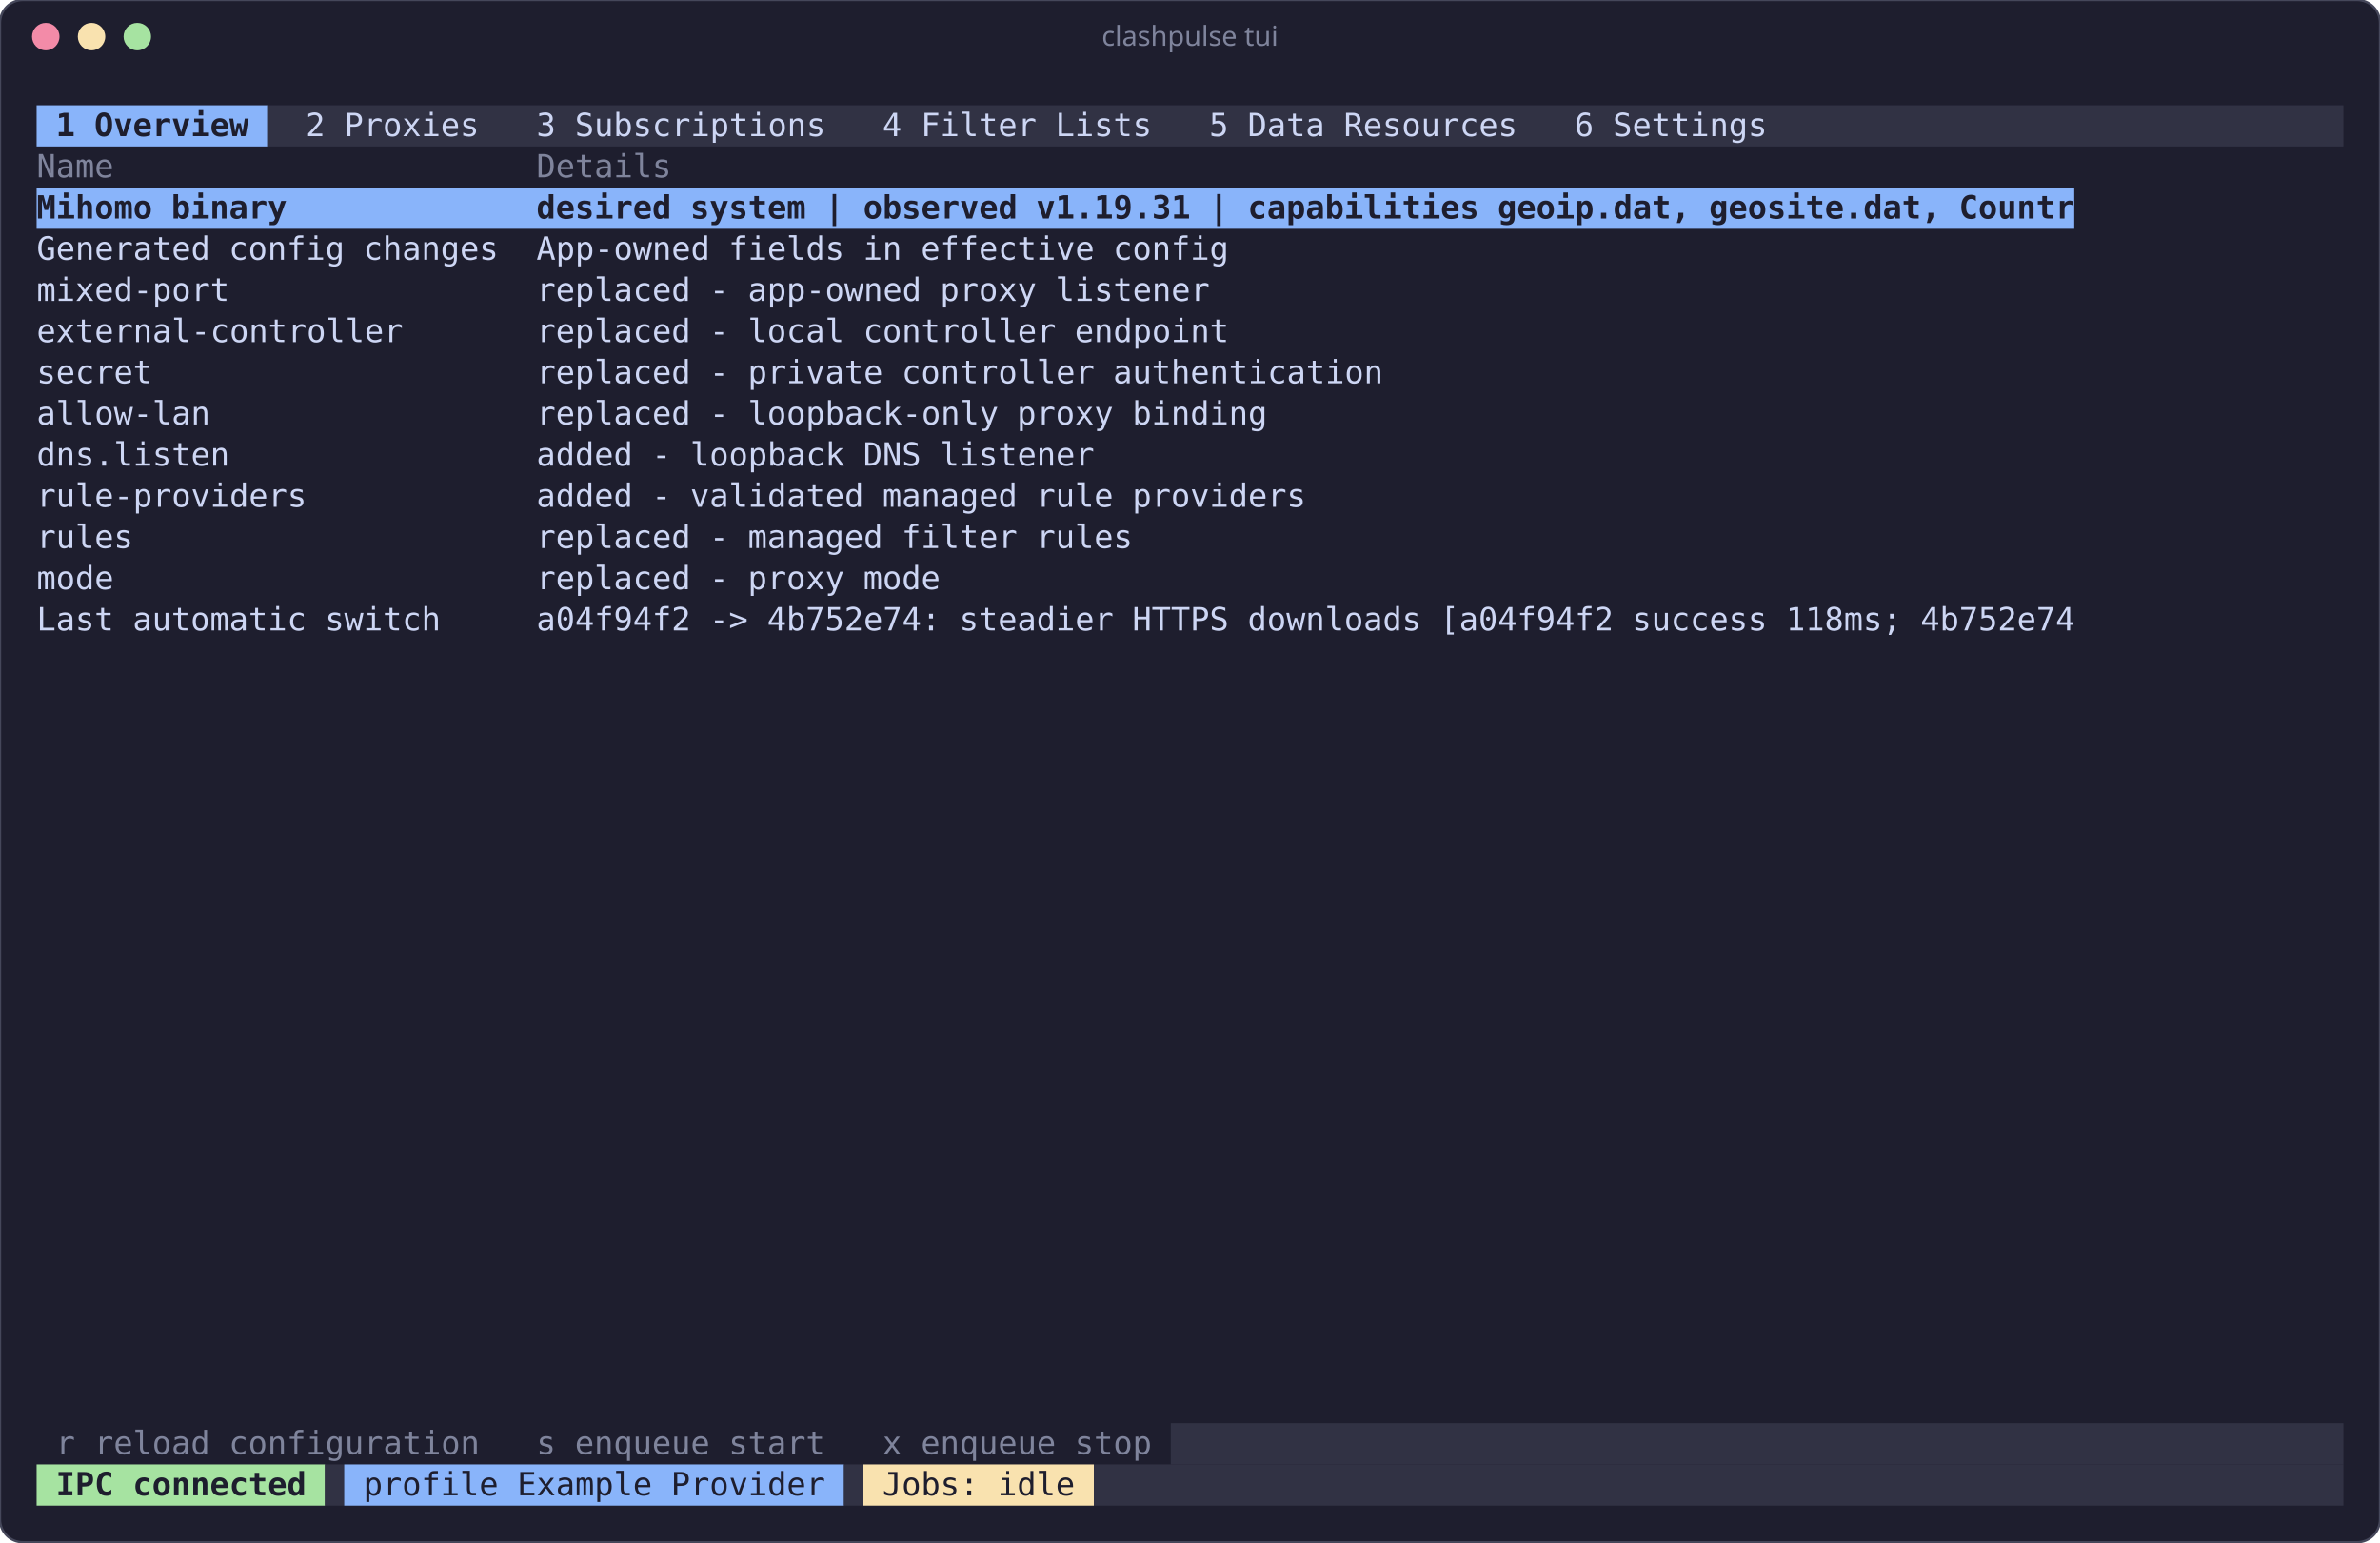
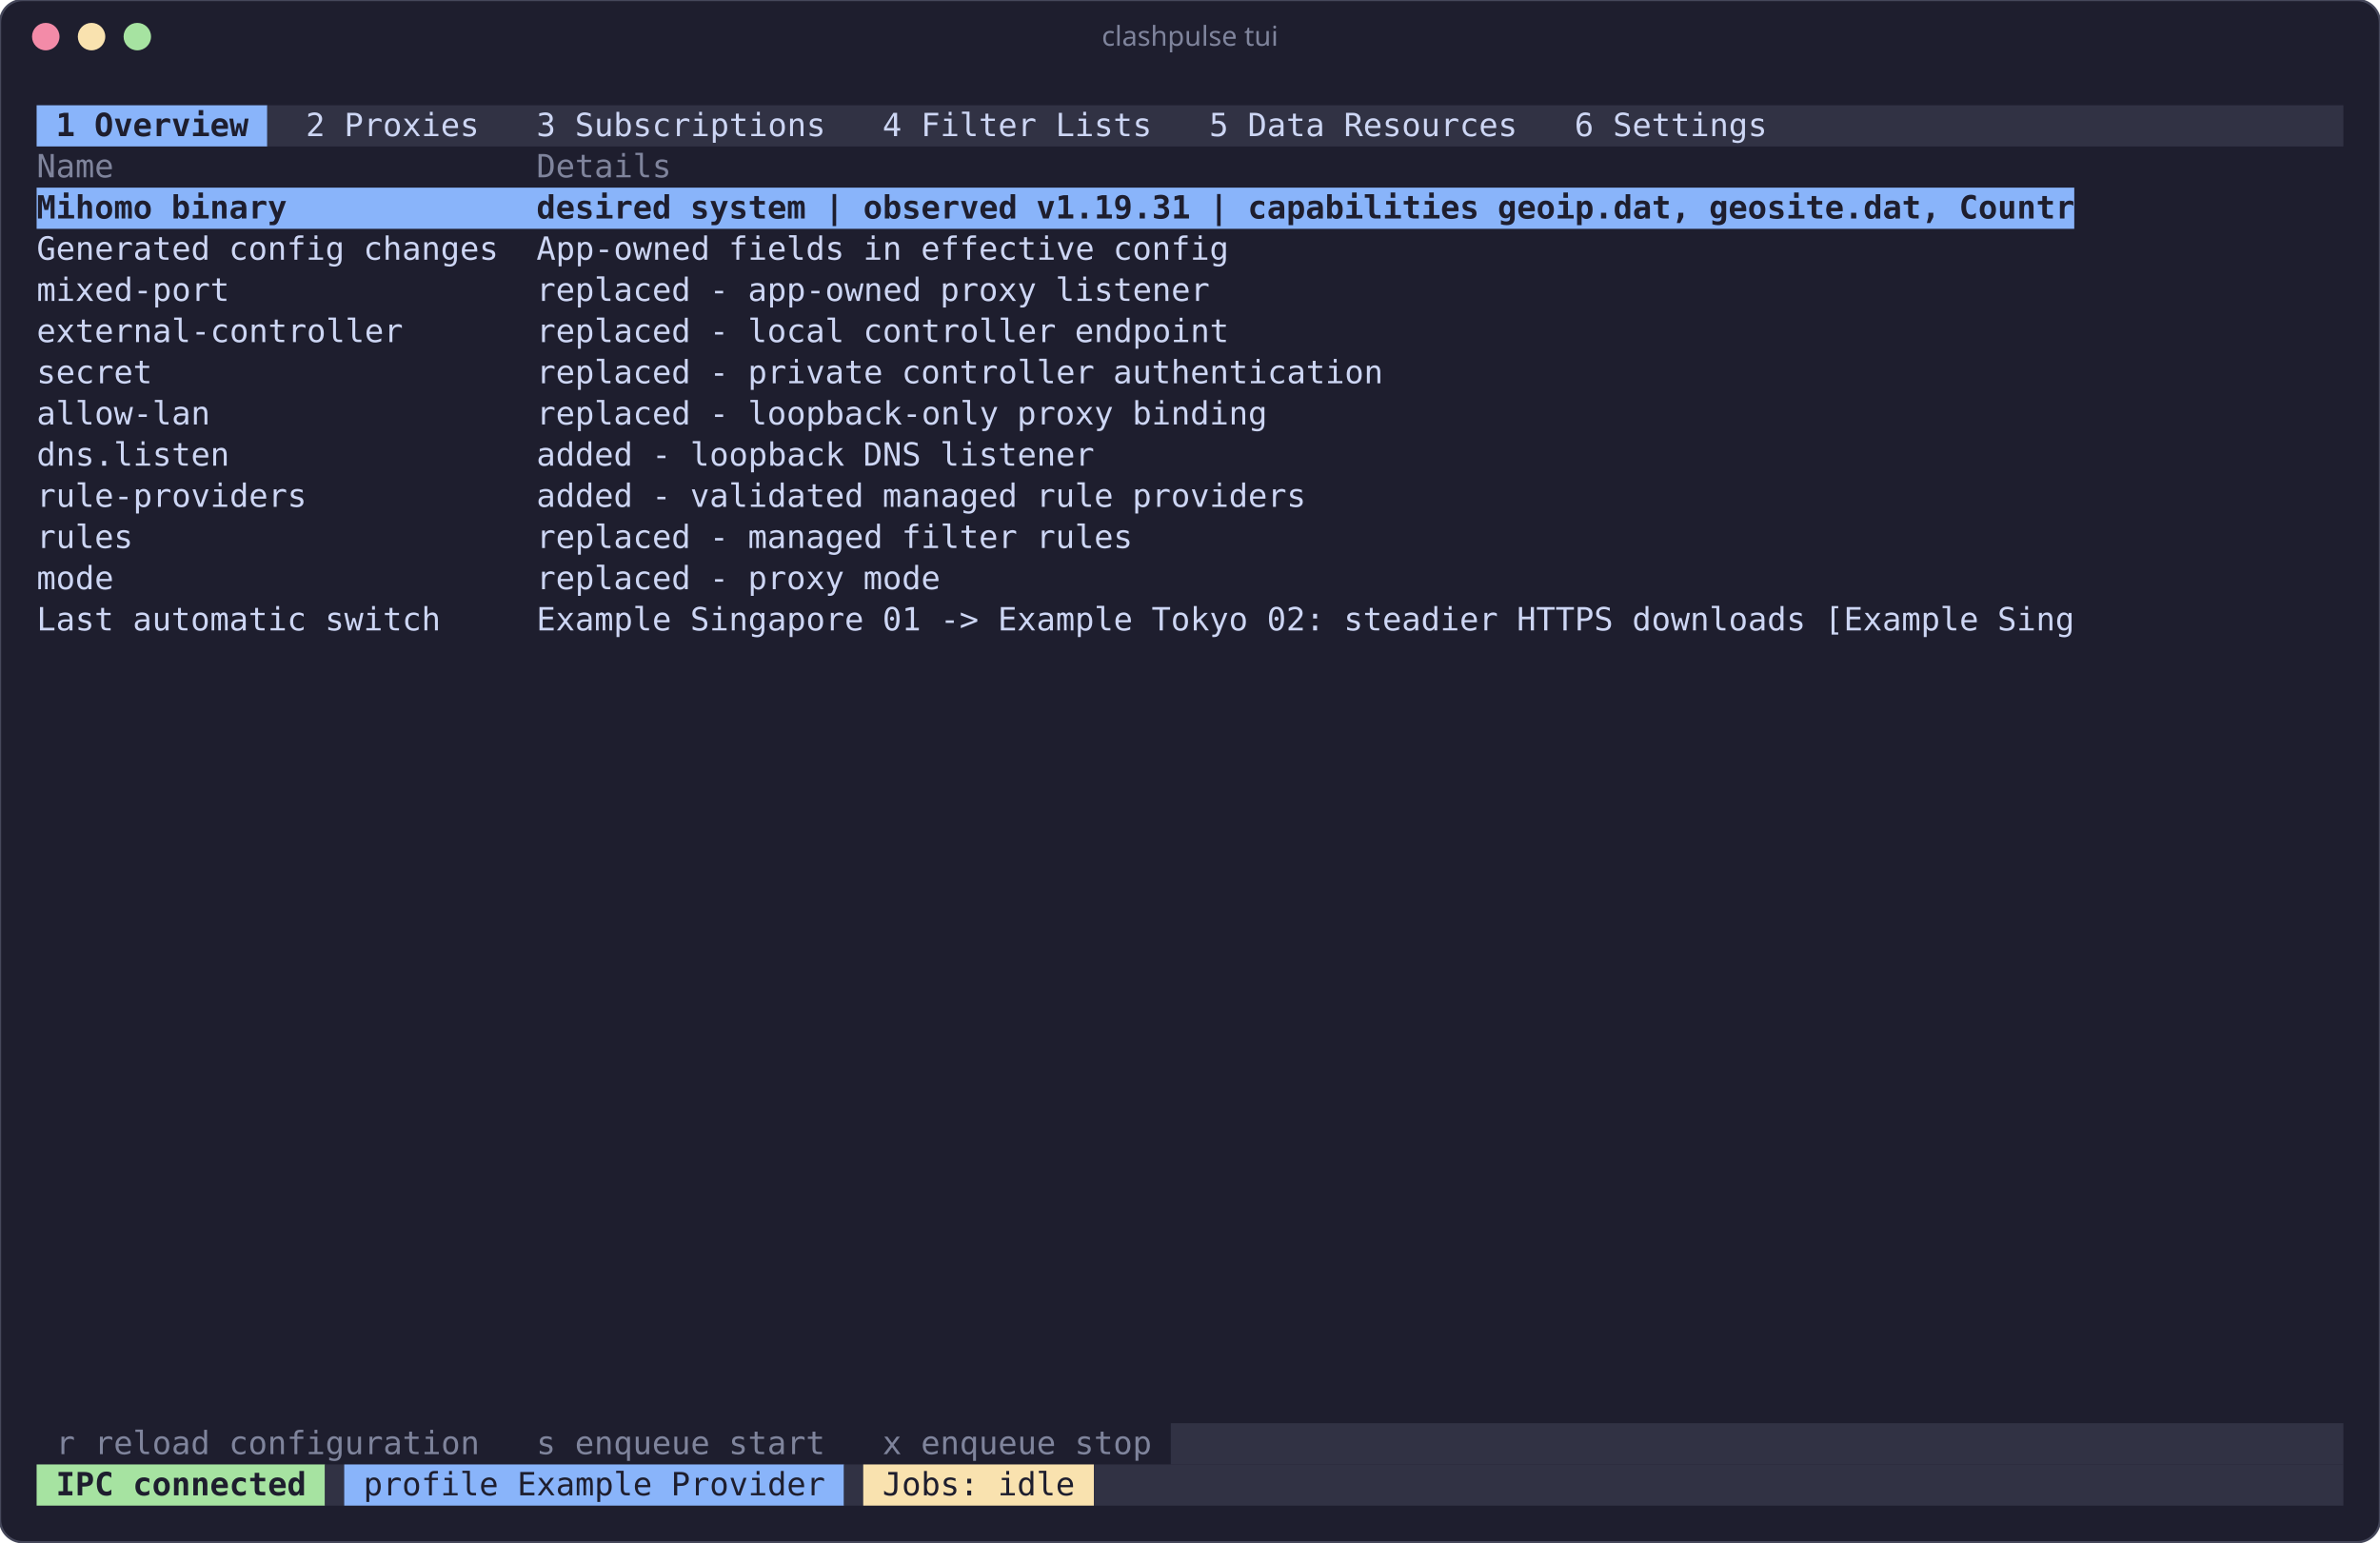
<svg xmlns="http://www.w3.org/2000/svg" width="1040" height="674" viewBox="0 0 1040 674">
  <rect width="1040" height="674" rx="10" fill="#1e1e2e" stroke="#45475a" />
  <circle cx="20" cy="16" r="6" fill="#f38ba8" />
  <circle cx="40" cy="16" r="6" fill="#f9e2af" />
  <circle cx="60" cy="16" r="6" fill="#a6e3a1" />
  <text x="520" y="20" fill="#7f849c" font-family="sans-serif" font-size="12" text-anchor="middle">clashpulse tui</text>
  <g transform="translate(16 46)" font-family="ui-monospace, 'JetBrains Mono', 'DejaVu Sans Mono', Menlo, Consolas, monospace" font-size="14">
    <rect x="0" y="0" width="100.8" height="18" fill="#89b4fa" />
    <rect x="100.8" y="0" width="907.2" height="18" fill="#313244" />
    <text x="8.4" y="13.5" fill="#1e1e2e" font-weight="bold" textLength="8.4" lengthAdjust="spacingAndGlyphs">1</text>
    <text x="25.2" y="13.5" fill="#1e1e2e" font-weight="bold" textLength="67.2" lengthAdjust="spacingAndGlyphs">Overview</text>
    <text x="117.6" y="13.5" fill="#cdd6f4" textLength="8.4" lengthAdjust="spacingAndGlyphs">2</text>
    <text x="134.4" y="13.5" fill="#cdd6f4" textLength="58.8" lengthAdjust="spacingAndGlyphs">Proxies</text>
    <text x="218.4" y="13.5" fill="#cdd6f4" textLength="8.4" lengthAdjust="spacingAndGlyphs">3</text>
    <text x="235.2" y="13.5" fill="#cdd6f4" textLength="109.2" lengthAdjust="spacingAndGlyphs">Subscriptions</text>
    <text x="369.6" y="13.5" fill="#cdd6f4" textLength="8.4" lengthAdjust="spacingAndGlyphs">4</text>
    <text x="386.4" y="13.5" fill="#cdd6f4" textLength="50.4" lengthAdjust="spacingAndGlyphs">Filter</text>
    <text x="445.2" y="13.5" fill="#cdd6f4" textLength="42" lengthAdjust="spacingAndGlyphs">Lists</text>
    <text x="512.4" y="13.5" fill="#cdd6f4" textLength="8.4" lengthAdjust="spacingAndGlyphs">5</text>
    <text x="529.2" y="13.5" fill="#cdd6f4" textLength="33.6" lengthAdjust="spacingAndGlyphs">Data</text>
    <text x="571.2" y="13.5" fill="#cdd6f4" textLength="75.6" lengthAdjust="spacingAndGlyphs">Resources</text>
    <text x="672" y="13.5" fill="#cdd6f4" textLength="8.4" lengthAdjust="spacingAndGlyphs">6</text>
    <text x="688.8" y="13.5" fill="#cdd6f4" textLength="67.2" lengthAdjust="spacingAndGlyphs">Settings</text>
    <text x="0" y="31.5" fill="#7f849c" textLength="33.6" lengthAdjust="spacingAndGlyphs">Name</text>
    <text x="218.4" y="31.5" fill="#7f849c" textLength="58.8" lengthAdjust="spacingAndGlyphs">Details</text>
    <rect x="0" y="36" width="890.4" height="18" fill="#89b4fa" />
    <text x="0" y="49.5" fill="#1e1e2e" font-weight="bold" textLength="50.4" lengthAdjust="spacingAndGlyphs">Mihomo</text>
    <text x="58.8" y="49.5" fill="#1e1e2e" font-weight="bold" textLength="50.4" lengthAdjust="spacingAndGlyphs">binary</text>
    <text x="218.4" y="49.5" fill="#1e1e2e" font-weight="bold" textLength="58.8" lengthAdjust="spacingAndGlyphs">desired</text>
    <text x="285.6" y="49.5" fill="#1e1e2e" font-weight="bold" textLength="50.4" lengthAdjust="spacingAndGlyphs">system</text>
    <text x="344.4" y="49.5" fill="#1e1e2e" font-weight="bold" textLength="8.4" lengthAdjust="spacingAndGlyphs">|</text>
    <text x="361.2" y="49.5" fill="#1e1e2e" font-weight="bold" textLength="67.2" lengthAdjust="spacingAndGlyphs">observed</text>
    <text x="436.8" y="49.5" fill="#1e1e2e" font-weight="bold" textLength="67.2" lengthAdjust="spacingAndGlyphs">v1.19.31</text>
    <text x="512.4" y="49.5" fill="#1e1e2e" font-weight="bold" textLength="8.4" lengthAdjust="spacingAndGlyphs">|</text>
    <text x="529.2" y="49.5" fill="#1e1e2e" font-weight="bold" textLength="100.8" lengthAdjust="spacingAndGlyphs">capabilities</text>
    <text x="638.4" y="49.5" fill="#1e1e2e" font-weight="bold" textLength="84" lengthAdjust="spacingAndGlyphs">geoip.dat,</text>
    <text x="730.8" y="49.5" fill="#1e1e2e" font-weight="bold" textLength="100.8" lengthAdjust="spacingAndGlyphs">geosite.dat,</text>
    <text x="840" y="49.5" fill="#1e1e2e" font-weight="bold" textLength="50.4" lengthAdjust="spacingAndGlyphs">Countr</text>
    <text x="0" y="67.5" fill="#cdd6f4" textLength="75.6" lengthAdjust="spacingAndGlyphs">Generated</text>
    <text x="84" y="67.5" fill="#cdd6f4" textLength="50.4" lengthAdjust="spacingAndGlyphs">config</text>
    <text x="142.8" y="67.5" fill="#cdd6f4" textLength="58.8" lengthAdjust="spacingAndGlyphs">changes</text>
    <text x="218.4" y="67.5" fill="#cdd6f4" textLength="75.6" lengthAdjust="spacingAndGlyphs">App-owned</text>
    <text x="302.4" y="67.5" fill="#cdd6f4" textLength="50.4" lengthAdjust="spacingAndGlyphs">fields</text>
    <text x="361.2" y="67.5" fill="#cdd6f4" textLength="16.8" lengthAdjust="spacingAndGlyphs">in</text>
    <text x="386.4" y="67.5" fill="#cdd6f4" textLength="75.6" lengthAdjust="spacingAndGlyphs">effective</text>
    <text x="470.4" y="67.5" fill="#cdd6f4" textLength="50.4" lengthAdjust="spacingAndGlyphs">config</text>
    <text x="0" y="85.5" fill="#cdd6f4" textLength="84" lengthAdjust="spacingAndGlyphs">mixed-port</text>
    <text x="218.4" y="85.5" fill="#cdd6f4" textLength="67.2" lengthAdjust="spacingAndGlyphs">replaced</text>
    <text x="294" y="85.5" fill="#cdd6f4" textLength="8.4" lengthAdjust="spacingAndGlyphs">-</text>
    <text x="310.8" y="85.5" fill="#cdd6f4" textLength="75.6" lengthAdjust="spacingAndGlyphs">app-owned</text>
    <text x="394.8" y="85.5" fill="#cdd6f4" textLength="42" lengthAdjust="spacingAndGlyphs">proxy</text>
    <text x="445.2" y="85.5" fill="#cdd6f4" textLength="67.2" lengthAdjust="spacingAndGlyphs">listener</text>
    <text x="0" y="103.5" fill="#cdd6f4" textLength="159.6" lengthAdjust="spacingAndGlyphs">external-controller</text>
    <text x="218.4" y="103.5" fill="#cdd6f4" textLength="67.2" lengthAdjust="spacingAndGlyphs">replaced</text>
    <text x="294" y="103.5" fill="#cdd6f4" textLength="8.4" lengthAdjust="spacingAndGlyphs">-</text>
    <text x="310.8" y="103.5" fill="#cdd6f4" textLength="42" lengthAdjust="spacingAndGlyphs">local</text>
    <text x="361.2" y="103.5" fill="#cdd6f4" textLength="84" lengthAdjust="spacingAndGlyphs">controller</text>
    <text x="453.6" y="103.5" fill="#cdd6f4" textLength="67.2" lengthAdjust="spacingAndGlyphs">endpoint</text>
    <text x="0" y="121.5" fill="#cdd6f4" textLength="50.4" lengthAdjust="spacingAndGlyphs">secret</text>
    <text x="218.4" y="121.5" fill="#cdd6f4" textLength="67.2" lengthAdjust="spacingAndGlyphs">replaced</text>
    <text x="294" y="121.5" fill="#cdd6f4" textLength="8.4" lengthAdjust="spacingAndGlyphs">-</text>
    <text x="310.8" y="121.5" fill="#cdd6f4" textLength="58.8" lengthAdjust="spacingAndGlyphs">private</text>
    <text x="378" y="121.5" fill="#cdd6f4" textLength="84" lengthAdjust="spacingAndGlyphs">controller</text>
    <text x="470.4" y="121.5" fill="#cdd6f4" textLength="117.6" lengthAdjust="spacingAndGlyphs">authentication</text>
    <text x="0" y="139.5" fill="#cdd6f4" textLength="75.6" lengthAdjust="spacingAndGlyphs">allow-lan</text>
    <text x="218.4" y="139.5" fill="#cdd6f4" textLength="67.2" lengthAdjust="spacingAndGlyphs">replaced</text>
    <text x="294" y="139.5" fill="#cdd6f4" textLength="8.4" lengthAdjust="spacingAndGlyphs">-</text>
    <text x="310.8" y="139.5" fill="#cdd6f4" textLength="109.2" lengthAdjust="spacingAndGlyphs">loopback-only</text>
    <text x="428.4" y="139.5" fill="#cdd6f4" textLength="42" lengthAdjust="spacingAndGlyphs">proxy</text>
    <text x="478.8" y="139.5" fill="#cdd6f4" textLength="58.8" lengthAdjust="spacingAndGlyphs">binding</text>
    <text x="0" y="157.5" fill="#cdd6f4" textLength="84" lengthAdjust="spacingAndGlyphs">dns.listen</text>
    <text x="218.4" y="157.5" fill="#cdd6f4" textLength="42" lengthAdjust="spacingAndGlyphs">added</text>
    <text x="268.8" y="157.5" fill="#cdd6f4" textLength="8.4" lengthAdjust="spacingAndGlyphs">-</text>
    <text x="285.6" y="157.5" fill="#cdd6f4" textLength="67.2" lengthAdjust="spacingAndGlyphs">loopback</text>
    <text x="361.2" y="157.5" fill="#cdd6f4" textLength="25.2" lengthAdjust="spacingAndGlyphs">DNS</text>
    <text x="394.8" y="157.5" fill="#cdd6f4" textLength="67.2" lengthAdjust="spacingAndGlyphs">listener</text>
    <text x="0" y="175.5" fill="#cdd6f4" textLength="117.6" lengthAdjust="spacingAndGlyphs">rule-providers</text>
    <text x="218.4" y="175.5" fill="#cdd6f4" textLength="42" lengthAdjust="spacingAndGlyphs">added</text>
    <text x="268.8" y="175.5" fill="#cdd6f4" textLength="8.4" lengthAdjust="spacingAndGlyphs">-</text>
    <text x="285.6" y="175.5" fill="#cdd6f4" textLength="75.6" lengthAdjust="spacingAndGlyphs">validated</text>
    <text x="369.6" y="175.5" fill="#cdd6f4" textLength="58.8" lengthAdjust="spacingAndGlyphs">managed</text>
    <text x="436.8" y="175.5" fill="#cdd6f4" textLength="33.6" lengthAdjust="spacingAndGlyphs">rule</text>
    <text x="478.8" y="175.5" fill="#cdd6f4" textLength="75.6" lengthAdjust="spacingAndGlyphs">providers</text>
    <text x="0" y="193.5" fill="#cdd6f4" textLength="42" lengthAdjust="spacingAndGlyphs">rules</text>
    <text x="218.4" y="193.5" fill="#cdd6f4" textLength="67.2" lengthAdjust="spacingAndGlyphs">replaced</text>
    <text x="294" y="193.5" fill="#cdd6f4" textLength="8.4" lengthAdjust="spacingAndGlyphs">-</text>
    <text x="310.8" y="193.5" fill="#cdd6f4" textLength="58.8" lengthAdjust="spacingAndGlyphs">managed</text>
    <text x="378" y="193.5" fill="#cdd6f4" textLength="50.4" lengthAdjust="spacingAndGlyphs">filter</text>
    <text x="436.8" y="193.5" fill="#cdd6f4" textLength="42" lengthAdjust="spacingAndGlyphs">rules</text>
    <text x="0" y="211.5" fill="#cdd6f4" textLength="33.6" lengthAdjust="spacingAndGlyphs">mode</text>
    <text x="218.4" y="211.5" fill="#cdd6f4" textLength="67.2" lengthAdjust="spacingAndGlyphs">replaced</text>
    <text x="294" y="211.5" fill="#cdd6f4" textLength="8.4" lengthAdjust="spacingAndGlyphs">-</text>
    <text x="310.8" y="211.5" fill="#cdd6f4" textLength="42" lengthAdjust="spacingAndGlyphs">proxy</text>
    <text x="361.2" y="211.5" fill="#cdd6f4" textLength="33.6" lengthAdjust="spacingAndGlyphs">mode</text>
    <text x="0" y="229.5" fill="#cdd6f4" textLength="33.6" lengthAdjust="spacingAndGlyphs">Last</text>
    <text x="42" y="229.5" fill="#cdd6f4" textLength="75.6" lengthAdjust="spacingAndGlyphs">automatic</text>
    <text x="126" y="229.5" fill="#cdd6f4" textLength="50.4" lengthAdjust="spacingAndGlyphs">switch</text>
-     <text x="218.4" y="229.5" fill="#cdd6f4" textLength="67.2" lengthAdjust="spacingAndGlyphs">a04f94f2</text>
-     <text x="294" y="229.5" fill="#cdd6f4" textLength="16.8" lengthAdjust="spacingAndGlyphs">-&gt;</text>
-     <text x="319.2" y="229.5" fill="#cdd6f4" textLength="75.6" lengthAdjust="spacingAndGlyphs">4b752e74:</text>
-     <text x="403.2" y="229.5" fill="#cdd6f4" textLength="67.2" lengthAdjust="spacingAndGlyphs">steadier</text>
-     <text x="478.8" y="229.5" fill="#cdd6f4" textLength="42" lengthAdjust="spacingAndGlyphs">HTTPS</text>
-     <text x="529.2" y="229.5" fill="#cdd6f4" textLength="75.6" lengthAdjust="spacingAndGlyphs">downloads</text>
-     <text x="613.2" y="229.5" fill="#cdd6f4" textLength="75.6" lengthAdjust="spacingAndGlyphs">[a04f94f2</text>
-     <text x="697.2" y="229.5" fill="#cdd6f4" textLength="58.8" lengthAdjust="spacingAndGlyphs">success</text>
-     <text x="764.4" y="229.5" fill="#cdd6f4" textLength="50.4" lengthAdjust="spacingAndGlyphs">118ms;</text>
-     <text x="823.2" y="229.5" fill="#cdd6f4" textLength="67.2" lengthAdjust="spacingAndGlyphs">4b752e74</text>
+     <text x="218.4" y="229.5" fill="#cdd6f4" textLength="58.8" lengthAdjust="spacingAndGlyphs">Example</text>
+     <text x="285.6" y="229.5" fill="#cdd6f4" textLength="75.6" lengthAdjust="spacingAndGlyphs">Singapore</text>
+     <text x="369.6" y="229.5" fill="#cdd6f4" textLength="16.8" lengthAdjust="spacingAndGlyphs">01</text>
+     <text x="394.8" y="229.5" fill="#cdd6f4" textLength="16.8" lengthAdjust="spacingAndGlyphs">-&gt;</text>
+     <text x="420" y="229.5" fill="#cdd6f4" textLength="58.8" lengthAdjust="spacingAndGlyphs">Example</text>
+     <text x="487.2" y="229.5" fill="#cdd6f4" textLength="42" lengthAdjust="spacingAndGlyphs">Tokyo</text>
+     <text x="537.6" y="229.5" fill="#cdd6f4" textLength="25.2" lengthAdjust="spacingAndGlyphs">02:</text>
+     <text x="571.2" y="229.5" fill="#cdd6f4" textLength="67.2" lengthAdjust="spacingAndGlyphs">steadier</text>
+     <text x="646.8" y="229.5" fill="#cdd6f4" textLength="42" lengthAdjust="spacingAndGlyphs">HTTPS</text>
+     <text x="697.2" y="229.5" fill="#cdd6f4" textLength="75.6" lengthAdjust="spacingAndGlyphs">downloads</text>
+     <text x="781.2" y="229.5" fill="#cdd6f4" textLength="67.2" lengthAdjust="spacingAndGlyphs">[Example</text>
+     <text x="856.8" y="229.5" fill="#cdd6f4" textLength="33.6" lengthAdjust="spacingAndGlyphs">Sing</text>
    <rect x="495.6" y="576" width="512.4" height="18" fill="#313244" />
    <text x="8.4" y="589.5" fill="#7f849c" textLength="8.4" lengthAdjust="spacingAndGlyphs">r</text>
    <text x="25.2" y="589.5" fill="#7f849c" textLength="50.4" lengthAdjust="spacingAndGlyphs">reload</text>
    <text x="84" y="589.5" fill="#7f849c" textLength="109.2" lengthAdjust="spacingAndGlyphs">configuration</text>
    <text x="218.4" y="589.5" fill="#7f849c" textLength="8.4" lengthAdjust="spacingAndGlyphs">s</text>
    <text x="235.2" y="589.5" fill="#7f849c" textLength="58.8" lengthAdjust="spacingAndGlyphs">enqueue</text>
    <text x="302.4" y="589.5" fill="#7f849c" textLength="42" lengthAdjust="spacingAndGlyphs">start</text>
    <text x="369.6" y="589.5" fill="#7f849c" textLength="8.4" lengthAdjust="spacingAndGlyphs">x</text>
    <text x="386.4" y="589.5" fill="#7f849c" textLength="58.8" lengthAdjust="spacingAndGlyphs">enqueue</text>
    <text x="453.6" y="589.5" fill="#7f849c" textLength="33.6" lengthAdjust="spacingAndGlyphs">stop</text>
    <rect x="0" y="594" width="126" height="18" fill="#a6e3a1" />
    <rect x="126" y="594" width="8.4" height="18" fill="#313244" />
    <rect x="134.4" y="594" width="218.4" height="18" fill="#89b4fa" />
    <rect x="352.8" y="594" width="8.4" height="18" fill="#313244" />
    <rect x="361.2" y="594" width="100.8" height="18" fill="#f9e2af" />
    <rect x="462" y="594" width="546" height="18" fill="#313244" />
    <text x="8.4" y="607.5" fill="#1e1e2e" font-weight="bold" textLength="25.2" lengthAdjust="spacingAndGlyphs">IPC</text>
    <text x="42" y="607.5" fill="#1e1e2e" font-weight="bold" textLength="75.6" lengthAdjust="spacingAndGlyphs">connected</text>
    <text x="142.8" y="607.5" fill="#1e1e2e" textLength="58.8" lengthAdjust="spacingAndGlyphs">profile</text>
    <text x="210" y="607.5" fill="#1e1e2e" textLength="58.8" lengthAdjust="spacingAndGlyphs">Example</text>
    <text x="277.2" y="607.5" fill="#1e1e2e" textLength="67.2" lengthAdjust="spacingAndGlyphs">Provider</text>
    <text x="369.6" y="607.5" fill="#1e1e2e" textLength="42" lengthAdjust="spacingAndGlyphs">Jobs:</text>
    <text x="420" y="607.5" fill="#1e1e2e" textLength="33.6" lengthAdjust="spacingAndGlyphs">idle</text>
  </g>
</svg>
